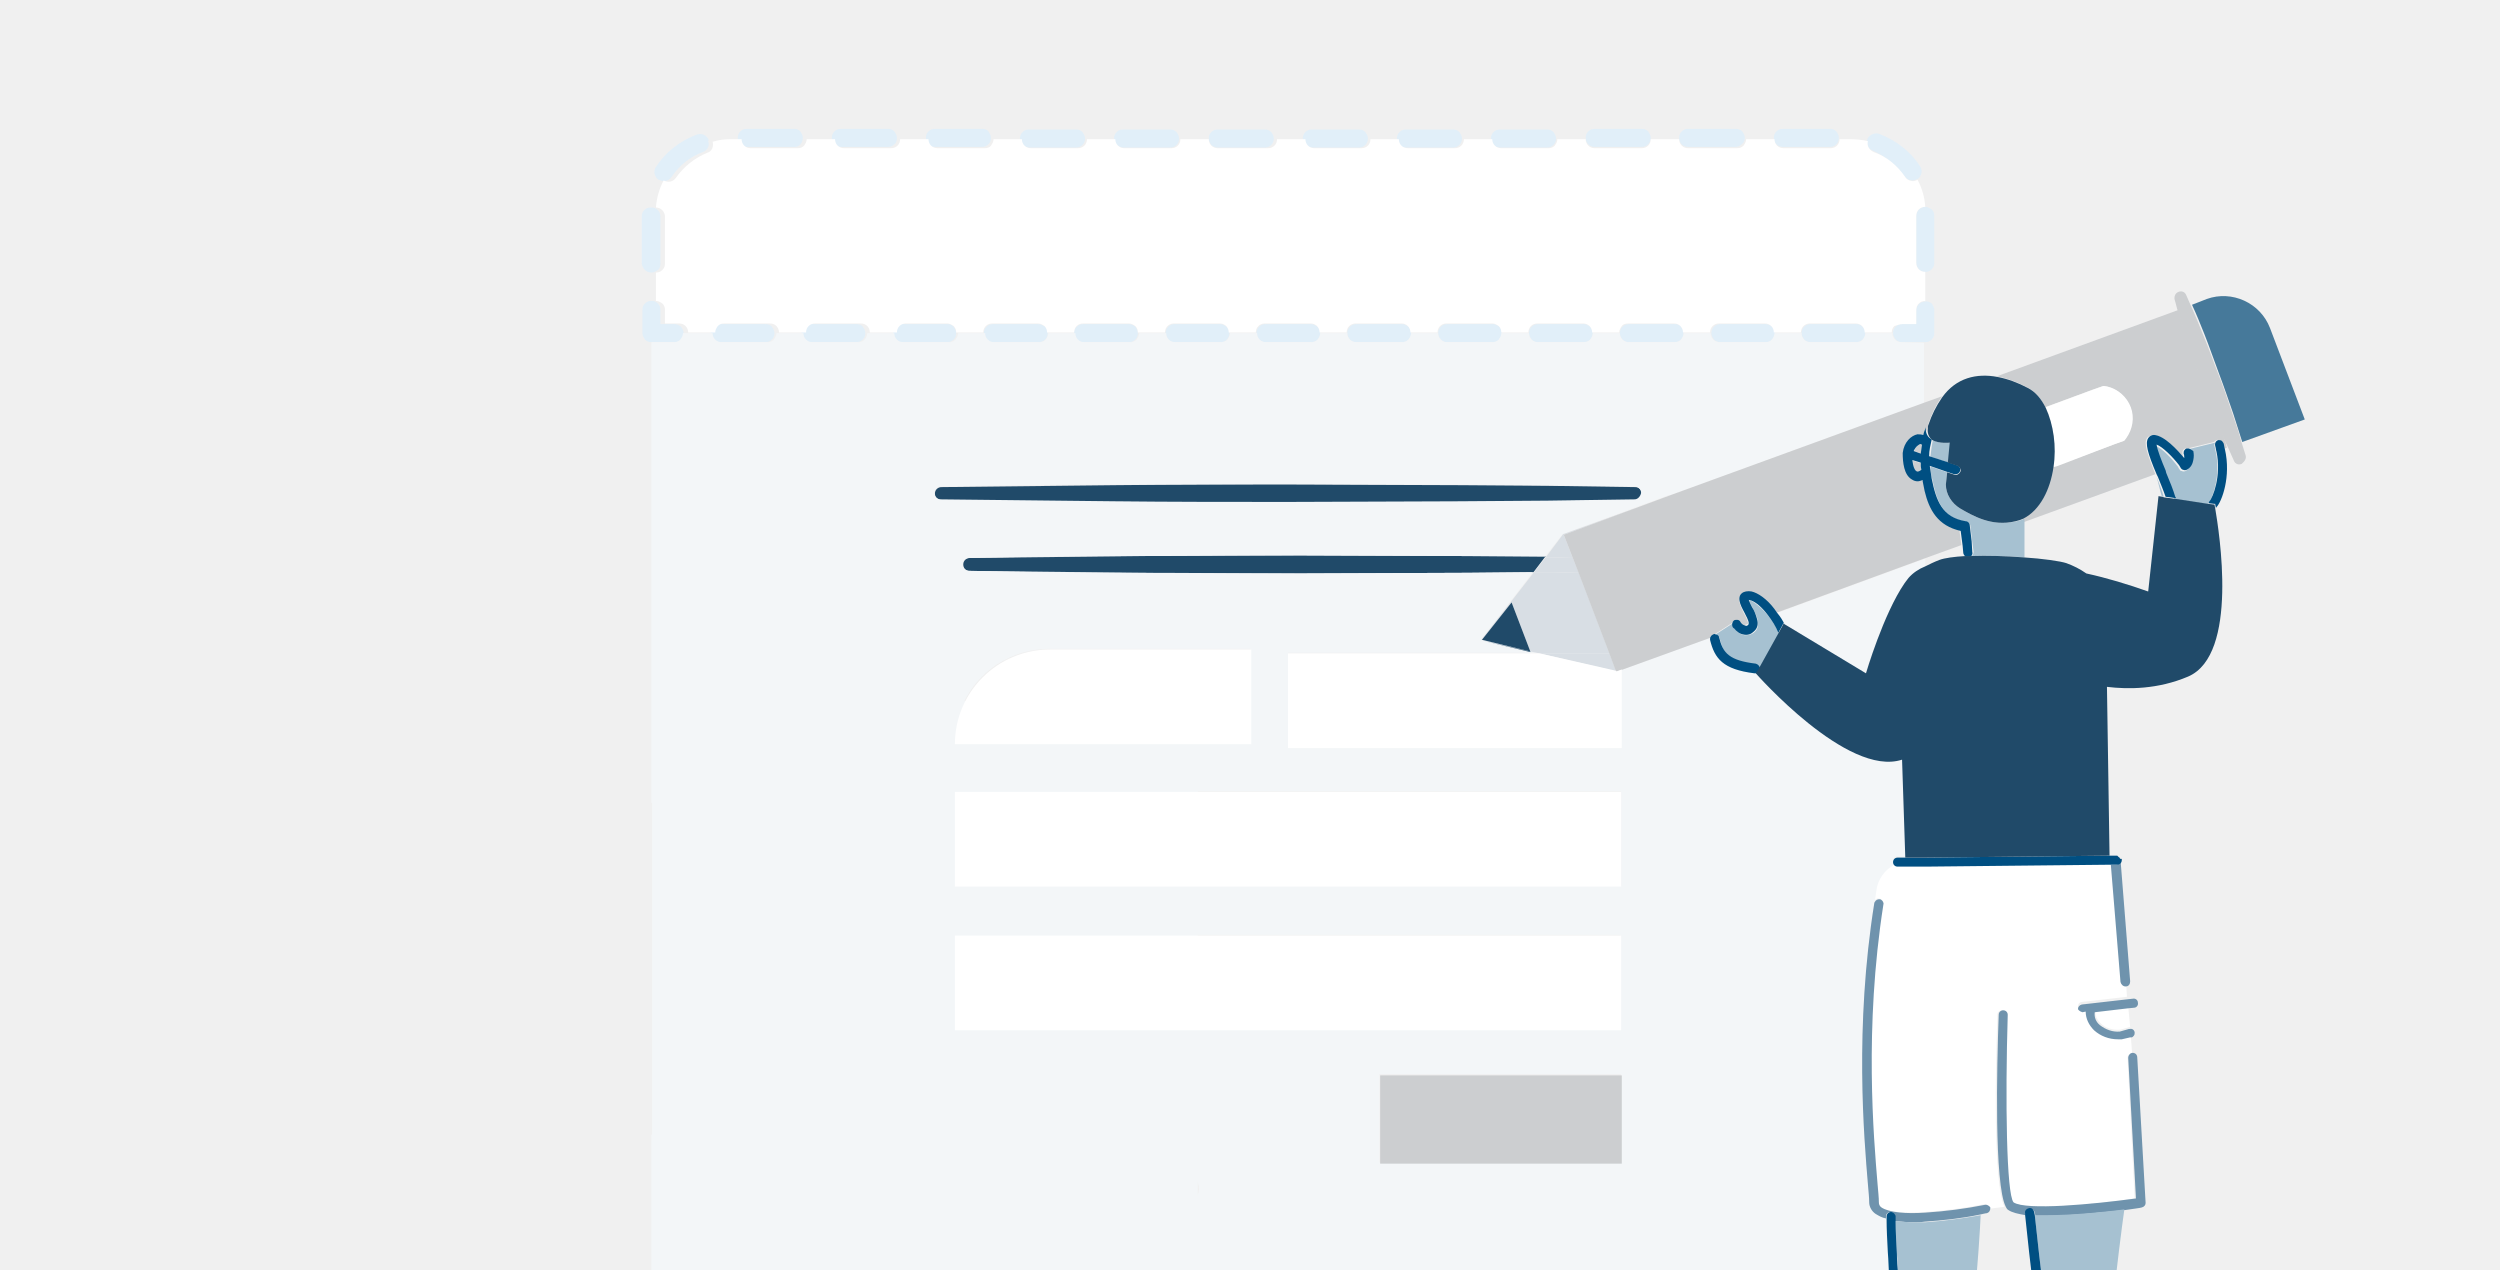
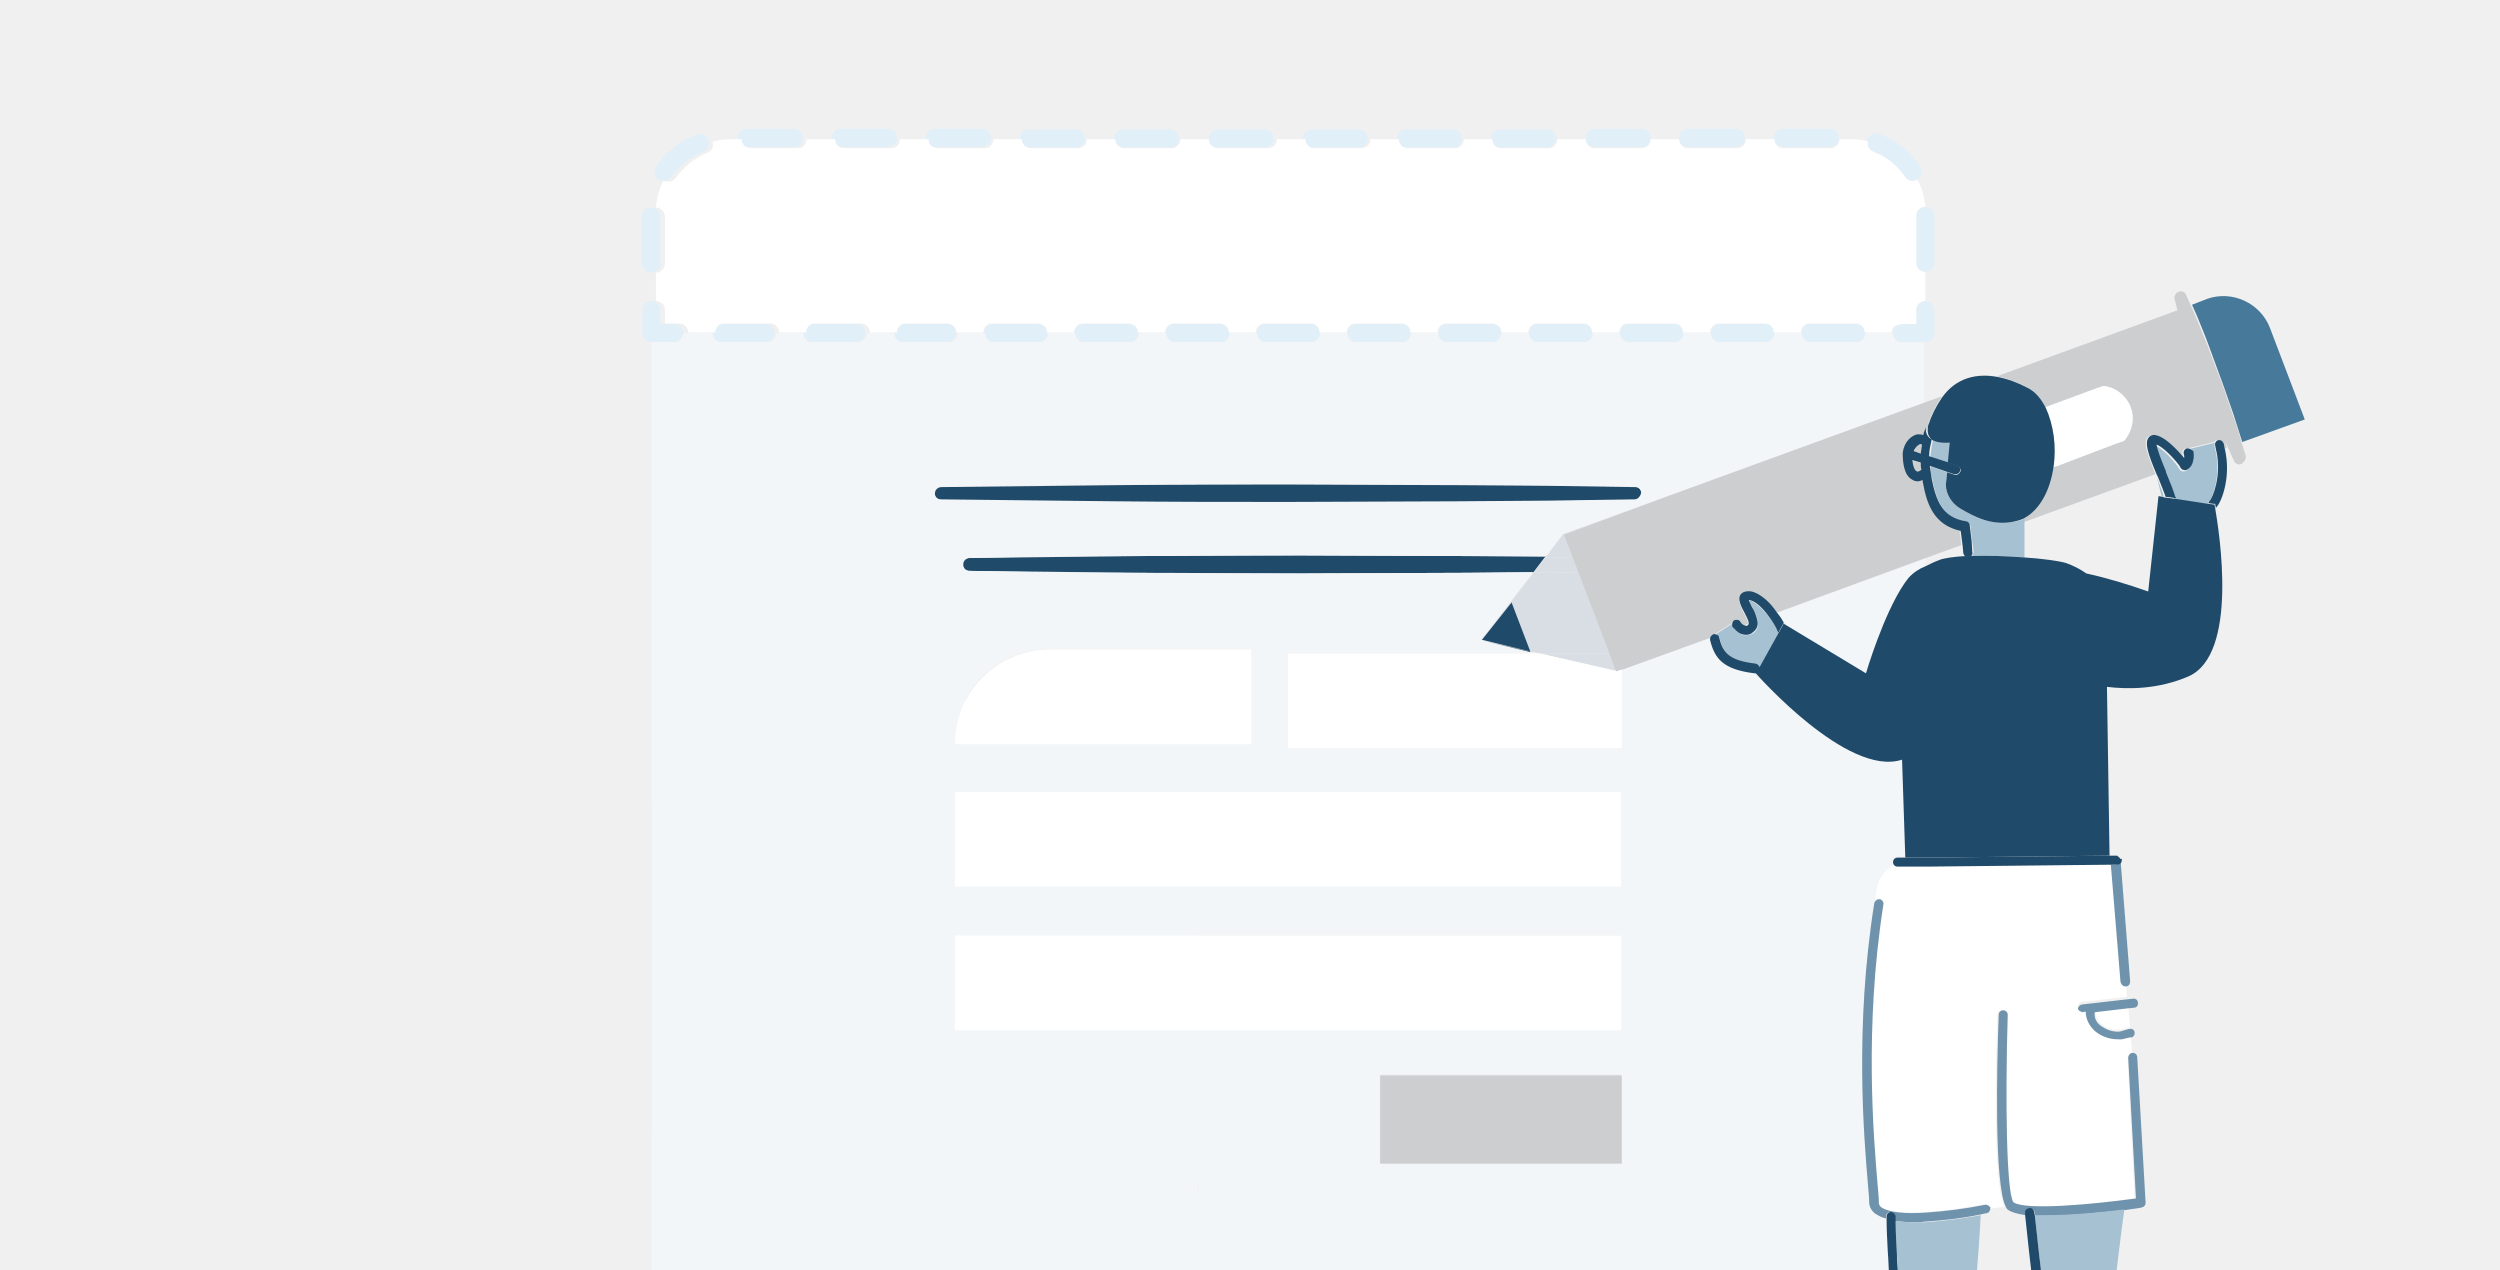
<svg xmlns="http://www.w3.org/2000/svg" id="Layer_1" viewBox="0 0 388 197">
-   <style>.st0{fill:none}.st1{fill:#e1eff9}.st2{fill:#204A69}.st3{fill:#f3f6f8}.st5{fill:#D8DEE4}.st6{fill:#CCCED0}.st9{fill:#fff}.st10{fill:#6F93AD}.st11{fill:#a6c1d1}.st12{fill:#004f82}</style>
+   <style>.st0{fill:none}.st1{fill:#e1eff9}.st2{fill:#204A69}.st3{fill:#f3f6f8}.st5{fill:#D8DEE4}.st6{fill:#CCCED0}.st9{fill:#fff}.st10{fill:#6F93AD}.st11{fill:#a6c1d1}.st12{fill:#204A69}</style>
  <g id="Page-1">
    <g id="_x37_-contact">
      <g id="_x37_-personalizeYourContactPage" transform="translate(52 20)">
        <path id="Shape_1_" class="st0" d="M115.2 193.4c-.3-2.5.1-4.9.7-7.3.6-2.2 1.4-4.3 2.5-6.4-.8-1.7-1.7-3.4-2.5-5.1H99.7v4.2c-.1 7.6 0 15.3-.5 22.9l22.3-.1c-1.1-.4-2-.9-2.9-1.6-2-1.6-3.1-4.1-3.4-6.6z" />
        <path id="Shape_2_" class="st0" d="M240.7 197.8c.2-.7.4-1.4.4-2.1-.1-.2-.1-.4-.1-.6.1-.2.1-.4.2-.7.2-2.7.3-6.6.3-10.5-.1-1.9-.2-3.9-.3-5.9-.1-1.2-.1-2.4-.2-3.5H135.5l-2.5 5.1c1.1 2 1.9 4.2 2.5 6.4.6 2.3.9 4.8.7 7.3-.3 2.5-1.4 5-3.4 6.7-.9.7-1.8 1.2-2.8 1.6h18.8c27.5.1 55 .1 82.6.3.2-.2.5-.4.7-.5 2-1.1 7.9-2.3 8.6-3.6z" />
        <path id="Shape_3_" class="st0" d="M259.6 167.8c-.2-.1-.3-.3-.4-.5l-2.4.3c.1.4-.2.7-.6.8-.2 0-.5.1-1 .2-.2 4.4-1.3 21.7-4 33.5 5.1 0 10.2.1 15.3.2-.3-2.4-2.6-18.1-4.3-33.7-1.1-.2-2-.5-2.6-.8z" />
        <path id="Shape_4_" class="st0" d="M268.7 67.3c1.1.4 2.2.9 3.1 1.6 3.3.8 6.5 1.7 9.6 2.8L283 57l.5.1c-.3-1-.6-2-.8-3l-.2-.4-20.5 7.4v5.3c3.1.2 5.8.6 6.7.9z" />
        <path id="Shape_5_" class="st0" d="M249 66.9c.8-.3 2.3-.5 4-.6v-.1c-.1-.1-.2-.3-.3-.5l-.1-1.1-5.8 2.1v1.2c.6-.3 1.4-.6 2.2-1z" />
        <path id="Shape_6_" class="st1" d="M52.7 30.3h-2.2v-2.2c0-.4-.1-.7-.4-1-.3-.3-.6-.4-1-.4s-.7.1-1 .4-.4.6-.4 1v3.6c0 .4.2.7.4 1 .3.3.6.4 1 .4h3.6c.4 0 .7-.1 1-.4.3-.3.4-.6.4-1s-.2-.7-.4-1c-.3-.2-.6-.4-1-.4z" />
        <path id="Shape_7_" class="st1" d="M246.8 12.1s-.1 0 0 0c-.8 0-1.4.7-1.4 1.4v7.3c0 .4.2.7.4 1 .3.3.6.4 1 .4s.7-.1 1-.4.4-.6.4-1v-7.3c0-.4-.1-.7-.4-1-.3-.2-.6-.4-1-.4z" />
        <path id="Shape_8_" class="st1" d="M58 1.7C57.7 1 56.9.6 56.1.9c-2.6 1-4.8 2.7-6.3 5-.2.3-.3.7-.2 1.1s.3.7.6.9h.1c.6.4 1.5.2 1.9-.4 1.2-1.8 2.9-3.2 4.9-3.9.7-.3 1.1-1 .8-1.7.1-.1.1-.2.1-.2z" />
        <path id="Shape_9_" class="st1" d="M49.1 22.3c.4 0 .7-.2 1-.4s.4-.6.4-1v-7.3c0-.8-.6-1.4-1.4-1.4H49c-.4 0-.7.1-1 .4-.3.3-.4.6-.4 1v7.3c.1.8.7 1.4 1.5 1.4z" />
        <path id="Shape_10_" class="st1" d="M72.6 1.4c0-.4-.2-.7-.4-1s-.6-.4-1-.4h-7.3c-.4 0-.7.1-1 .4s-.4.6-.4 1c0 .8.6 1.4 1.4 1.4h7.3c.8.1 1.4-.6 1.4-1.4z" />
        <path id="Shape_11_" class="st1" d="M218.8 1.4c0-.4-.2-.7-.4-1-.3-.3-.6-.4-1-.4H210c-.4 0-.7.1-1 .4s-.4.6-.4 1c0 .8.6 1.4 1.4 1.4h7.3c.4 0 .7-.1 1-.4.3-.2.5-.6.5-1z" />
        <path id="Shape_12_" class="st1" d="M204.2 1.4c0-.4-.2-.7-.4-1-.3-.3-.6-.4-1-.4h-7.3c-.4 0-.7.1-1 .4s-.4.6-.4 1c0 .8.6 1.4 1.4 1.4h7.3c.4 0 .7-.1 1-.4.2-.2.4-.6.4-1z" />
        <path id="Shape_13_" class="st1" d="M180.8 2.9h7.3c.8 0 1.4-.6 1.4-1.4 0-.4-.2-.7-.4-1-.3-.3-.6-.4-1-.4h-7.3c-.4 0-.7.1-1 .4s-.4.6-.4 1 .2.7.4 1 .6.4 1 .4z" />
        <path id="Shape_14_" class="st1" d="M233.4 1.4c0-.4-.2-.7-.4-1-.3-.3-.6-.4-1-.4h-7.3c-.4 0-.7.1-1 .4s-.4.6-.4 1c0 .8.6 1.4 1.4 1.4h7.3c.4 0 .7-.1 1-.4.2-.2.4-.6.4-1z" />
        <path id="Shape_15_" class="st1" d="M166.2 2.9h7.3c.8 0 1.4-.6 1.4-1.4 0-.4-.2-.7-.4-1-.3-.3-.6-.4-1-.4h-7.3c-.4 0-.7.1-1 .4s-.4.6-.4 1 .2.7.4 1 .6.4 1 .4z" />
        <path id="Shape_16_" class="st1" d="M243.6 7.4c.4.6 1.3.8 1.9.4h.1c.3-.2.5-.5.6-.9s0-.8-.2-1.1c-1.5-2.3-3.7-4-6.3-5-.7-.3-1.6.1-1.9.8v.1c-.2.7.2 1.5.9 1.7 2 .9 3.7 2.3 4.9 4z" />
        <path id="Shape_17_" class="st1" d="M101.8 1.4c0-.4-.2-.7-.4-1s-.6-.4-1-.4h-7.3c-.4 0-.7.1-1 .4s-.4.6-.4 1c0 .8.6 1.4 1.4 1.4h7.3c.4 0 .7-.1 1-.4s.4-.6.4-1z" />
        <path id="Shape_18_" class="st1" d="M87.2 1.4c0-.4-.2-.7-.4-1-.3-.3-.6-.4-1-.4h-7.3c-.4 0-.7.1-1 .4s-.4.6-.4 1c0 .8.6 1.4 1.4 1.4h7.3c.4 0 .7-.1 1-.4.3-.2.4-.6.4-1z" />
        <path id="Shape_19_" class="st1" d="M151.6 2.9h7.3c.8 0 1.4-.6 1.4-1.4 0-.4-.2-.7-.4-1-.3-.3-.6-.4-1-.4h-7.3c-.4 0-.7.1-1 .4s-.4.6-.4 1 .2.7.4 1 .6.4 1 .4z" />
        <path id="Shape_20_" class="st1" d="M137 2.9h7.3c.8 0 1.4-.6 1.4-1.4 0-.4-.2-.7-.4-1-.3-.3-.6-.4-1-.4H137c-.4 0-.7.1-1 .4s-.4.6-.4 1 .2.7.4 1c.2.2.6.4 1 .4z" />
        <path id="Shape_21_" class="st1" d="M122.3 2.9h7.3c.8 0 1.4-.6 1.4-1.4 0-.4-.2-.7-.4-1-.3-.3-.6-.4-1-.4h-7.3c-.4 0-.7.1-1 .4s-.4.6-.4 1 .2.7.4 1c.3.2.7.4 1 .4z" />
        <path id="Shape_22_" class="st1" d="M107.7 2.9h7.3c.8 0 1.4-.6 1.4-1.4 0-.4-.2-.7-.4-1-.3-.3-.6-.4-1-.4h-7.3c-.4 0-.7.1-1 .4s-.4.6-.4 1c0 .7.6 1.4 1.4 1.4z" />
        <path id="Shape_23_" class="st1" d="M246.8 26.8c-.8 0-1.4.6-1.4 1.4v2.1h-2.2c-.8 0-1.4.6-1.4 1.4 0 .4.2.7.4 1 .3.3.6.4 1 .4h3.6c.4 0 .7-.1 1-.4.3-.3.4-.6.4-1v-3.6c0-.4-.2-.7-.4-1-.3-.2-.6-.4-1-.3z" />
        <path id="Shape_24_" class="st1" d="M151.5 30.3h-7.1c-.8 0-1.4.6-1.4 1.4 0 .4.2.7.4 1 .3.3.6.4 1 .4h7.1c.4 0 .7-.1 1-.4.3-.3.4-.6.4-1s-.2-.7-.4-1c-.3-.2-.7-.4-1-.4z" />
        <path id="Shape_25_" class="st1" d="M193.8 30.3h-7.1c-.8 0-1.4.6-1.4 1.4 0 .4.2.7.4 1 .3.3.6.4 1 .4h7.1c.4 0 .7-.1 1-.4.3-.3.4-.6.4-1s-.2-.7-.4-1c-.3-.2-.6-.4-1-.4z" />
        <path id="Shape_26_" class="st1" d="M66.8 30.3h-7.1c-.8 0-1.4.6-1.4 1.4 0 .4.2.7.4 1 .3.3.6.4 1 .4h7.1c.4 0 .7-.1 1-.4.3-.3.4-.6.4-1s-.2-.7-.4-1-.6-.4-1-.4z" />
        <path id="Shape_27_" class="st1" d="M179.7 30.3h-7.1c-.8 0-1.4.6-1.4 1.4 0 .4.2.7.4 1 .3.3.6.4 1 .4h7.1c.4 0 .7-.1 1-.4.3-.3.4-.6.4-1s-.2-.7-.4-1c-.3-.2-.6-.4-1-.4z" />
        <path id="Shape_28_" class="st1" d="M207.9 30.3h-7.1c-.8 0-1.4.6-1.4 1.4 0 .4.2.7.4 1 .3.3.6.4 1 .4h7.1c.4 0 .7-.1 1-.4.3-.3.4-.6.4-1s-.2-.7-.4-1-.6-.4-1-.4z" />
        <path id="Shape_29_" class="st1" d="M222 30.3h-7c-.8 0-1.4.6-1.4 1.4 0 .4.2.7.4 1 .3.3.6.4 1 .4h7.1c.4 0 .7-.1 1-.4.3-.3.4-.6.4-1s-.2-.7-.4-1c-.3-.2-.7-.4-1.1-.4z" />
        <path id="Shape_30_" class="st1" d="M236.1 30.3H229c-.8 0-1.4.6-1.4 1.4 0 .4.2.7.4 1 .3.3.6.4 1 .4h7.1c.4 0 .7-.1 1-.4.3-.3.4-.6.4-1s-.2-.7-.4-1c-.2-.2-.6-.4-1-.4z" />
        <path id="Shape_31_" class="st1" d="M165.6 30.3h-7.1c-.8 0-1.4.6-1.4 1.4 0 .4.2.7.4 1 .3.3.6.4 1 .4h7.1c.4 0 .7-.1 1-.4.3-.3.4-.6.4-1s-.2-.7-.4-1c-.3-.2-.6-.4-1-.4z" />
        <path id="Shape_32_" class="st1" d="M95 30.3h-7c-.8 0-1.4.6-1.4 1.4 0 .4.2.7.4 1 .3.3.6.4 1 .4h7c.4 0 .7-.1 1-.4.3-.3.4-.6.4-1s-.2-.7-.4-1-.6-.4-1-.4z" />
        <path id="Shape_33_" class="st1" d="M80.9 30.3h-7.1c-.4 0-.7.2-1 .4-.3.3-.4.6-.4 1s.2.7.4 1c.3.3.6.4 1 .4h7.1c.4 0 .7-.1 1-.4.3-.3.4-.6.4-1s-.2-.7-.4-1-.6-.4-1-.4z" />
        <path id="Shape_34_" class="st1" d="M137.4 30.3h-7.1c-.8 0-1.4.6-1.4 1.4 0 .4.2.7.4 1 .3.3.6.4 1 .4h7.1c.4 0 .7-.1 1-.4.3-.3.4-.6.4-1s-.2-.7-.4-1c-.3-.2-.7-.4-1-.4z" />
        <path id="Shape_35_" class="st1" d="M123.2 30.3h-7.1c-.8 0-1.4.6-1.4 1.4 0 .4.2.7.4 1 .3.3.6.4 1 .4h7.1c.4 0 .7-.1 1-.4.3-.3.4-.6.4-1s-.2-.7-.4-1c-.2-.2-.6-.4-1-.4z" />
        <path id="Shape_36_" class="st1" d="M109.1 30.3h-7c-.8 0-1.4.6-1.4 1.4 0 .4.2.7.4 1 .3.3.6.4 1 .4h7.1c.4 0 .7-.1 1-.4.3-.3.4-.6.4-1s-.2-.8-.4-1c-.3-.2-.7-.4-1.1-.4z" />
        <path id="Shape_37_" class="st2" d="M94.1 57.6c9 .2 17.9.3 26.9.3s17.9.1 26.9.1l26.9-.1 13.5-.1 13.5-.2c.5 0 1-.4 1-1 0-.5-.4-1-1-1l-13.5-.2-13.5-.1-26.9-.1c-9 0-17.9 0-26.9.1l-26.9.3c-.5 0-1 .4-1 1s.5 1 1 1z" />
        <path id="Shape_38_" class="st2" d="M175.9 66.3l-25.8-.1c-8.6 0-17.2 0-25.8.1l-25.8.3c-.5 0-1 .4-1 1s.4 1 1 1c8.6.2 17.2.3 25.8.3s17.2.1 25.8.1l25.8-.1 10.1-.1 1.9-2.5h-12z" />
        <path id="Shape_40_" class="st3" d="M225 76.9l12.5 7.7s2.7-9.2 6-14c.6-1.1 1.7-1.9 3.3-2.7v-1.2l-22.9 8.4c.4.6.8 1.2 1.1 1.8z" />
        <path id="Shape_41_" class="st3" d="M49.1 174.4h198.7v17H49.1v-17zm194-141.3c-.4 0-.7-.1-1-.4-.3-.3-.4-.6-.4-1h-4.2c0 .4-.2.7-.4 1-.3.3-.6.4-1 .4H229c-.4 0-.7-.1-1-.4-.3-.3-.4-.6-.4-1h-4.2c0 .4-.2.7-.4 1-.3.3-.6.4-1 .4h-7.1c-.4 0-.7-.1-1-.4-.3-.3-.4-.6-.4-1h-4.2c0 .4-.2.7-.4 1-.3.3-.6.4-1 .4h-7.1c-.4 0-.7-.1-1-.4-.3-.3-.4-.6-.4-1h-4.2c0 .4-.2.7-.4 1-.3.3-.6.4-1 .4h-7.1c-.4 0-.7-.1-1-.4-.3-.3-.4-.6-.4-1H181c0 .4-.2.7-.4 1-.3.3-.6.4-1 .4h-7c-.4 0-.7-.1-1-.4-.3-.3-.4-.6-.4-1H167c0 .4-.2.7-.4 1-.3.3-.6.4-1 .4h-7.1c-.4 0-.7-.1-1-.4-.3-.3-.4-.6-.4-1h-4.2c0 .4-.2.7-.4 1-.3.3-.6.4-1 .4h-7c-.4 0-.7-.1-1-.4-.3-.3-.4-.6-.4-1h-4.2c0 .4-.2.7-.4 1-.3.3-.6.4-1 .4h-7.1c-.4 0-.7-.1-1-.4-.3-.3-.4-.6-.4-1h-4.2c0 .4-.2.7-.4 1-.3.3-.6.4-1 .4h-7.1c-.4 0-.7-.1-1-.4-.3-.3-.4-.6-.4-1h-4.2c0 .4-.2.7-.4 1-.3.3-.6.4-1 .4h-7c-.4 0-.7-.1-1-.4-.3-.3-.4-.6-.4-1h-4.2c0 .4-.2.7-.4 1-.3.3-.6.4-1 .4h-7.1c-.4 0-.7-.1-1-.4-.3-.3-.4-.6-.4-1h-4.2c0 .4-.2.7-.4 1-.3.3-.6.4-1 .4h-7.1c-.4 0-.7-.1-1-.4-.3-.3-.4-.6-.4-1h-4.2c0 .4-.2.7-.4 1-.3.3-.6.4-1 .4H60c-.4 0-.7-.1-1-.4-.3-.3-.4-.6-.4-1H54c0 .4-.2.7-.4 1-.3.3-.6.4-1 .4h-3.5v71.5h10.5c.5 0 .9 0 1.4.1 2 .3 3.6 1.9 3.9 4 .1.7.1 1.1.1 1.7l.1 3.3.3 6.5.3 6.5v.9h5c.7 0 1.3.3 1.7.8.2.3.4.6.4 1v.7l.1 1.3.1 2.6c.1 3.1.2 6.2.2 9.3l25.7.2c.1 0 .2 0 .3.1s.1.2.1.3l-.3 11.5h-.1c.4 3.9.5 7.7.6 11.6l.1 7.4h141.3c-.1-1.9-.2-3.7-.2-5.4-.6-.1-1.1-.4-1.6-.7-.6-.4-1-1.1-1-1.8 0-.6-.1-1.6-.2-2.8-.6-7.3-2.1-24.3 1-43.7 0-.1.1-.2.2-.3.1-.5.1-.9.2-1.4.2-1.7 1.3-3.3 2.8-4.1-.2-.1-.3-.3-.3-.6 0-.2.1-.4.2-.5s.3-.2.5-.2h1.4l-.5-15.2c-8.5 2.8-22.7-13.4-22.7-13.4l.1-.2c-.1.1-.2.1-.4.1h-.1c-4.9-.6-6.2-2.2-6.9-5.2v-.4l-13.8 5V96h-51.7V81.3h39l-1.4-.3v.1l-7.6-1.8.1-.1h-.1l8-10.4-10.1.1-25.8.1c-8.6 0-17.2 0-25.8-.1l-25.8-.3c-.5 0-1-.4-1-1s.4-1 1-1c8.6-.2 17.2-.3 25.8-.3s17.2-.1 25.8-.1l25.8.1 12 .1 2.7-3.5 16.6-6.1v.1l39.5-14.4v-9.3l-3.5-.1zM122.2 161.8c-.1.1-.2.2-.4.3-.7.6-1.5 1-2.4 1.1-1.7.3-3.5 0-4.9-1.1l.1-.1c-.6-.2-1.1-.7-1.2-1.4-.1-.3 0-.7.1-1s.3-.6.5-.8c.8-.9 1.8-1.6 3-1.9 1.2-.3 2.4-.2 3.5.2l.1.1c-.2-.5-.5-.9-.7-1.3-.3-.5-.6-1-1-1.4-.1.2-.2.3-.3.5-.5.7-1.3 1.3-2.1 1.7-1.6.7-3.4.8-5 .1v-.2c-.6-.1-1.2-.5-1.5-1.1-.1-.3-.2-.7-.2-1s.2-.6.3-.9c.5-1.1 1.4-2 2.4-2.5s2.1-.7 3.2-.7c0-.1.1-.3.2-.4l.9-.9c.3-.4.9-.4 1.3 0 .2.2.3.4.5.5v-.3c.2-1 .7-1.9 1.5-2.7.8-.7 1.7-1.2 2.7-1.5.2-.1.5-.1.8-.2l.4-.1h.5c.7 0 1.3.3 1.8.9.5.5.7 1.2.7 1.8s-.2 1.1-.4 1.6c-.4.9-1.1 1.8-1.9 2.4-.8.6-1.8 1-2.8 1.1h-.4c.3.5.6.9.9 1.4s.6 1.1.9 1.6c.4-.7.9-1.3 1.6-1.8.9-.6 1.9-1 2.9-1.1.5-.1 1-.1 1.5 0 .7.1 1.4.4 1.8 1 .4.6.5 1.4.3 2.1-.2.5-.4 1-.7 1.4-.6.9-1.3 1.6-2.3 2.1-.9.5-1.9.7-2.9.7-.3 0-.5 0-.8-.1v.1c.3 1.3.4 2.7.5 4 .1-.2.2-.3.3-.5.7-.8 1.6-1.4 2.6-1.6 1-.3 2.1-.3 3.1-.1.5.1 1 .3 1.5.5.7.3 1.2.9 1.3 1.6.2.7 0 1.5-.4 2-.3.4-.7.8-1.1 1.1-.8.7-1.8 1.1-2.9 1.2-1 .1-2 0-3-.3-.5-.2-.9-.4-1.3-.7l-.1-.1v2.4c0 .8-.1 1.8-.2 2.8v.4h-.1l-.7.1h-.6c-.1 0-.3-.1-.3-.2v-.3l-.3-4c-.7.5-1.6.8-2.5.9-1.7.2-3.5-.3-4.8-1.5l.1-.1c-.6-.3-1-.8-1.1-1.5 0-.3 0-.7.2-1 .1-.3.3-.6.6-.8.8-.9 1.9-1.4 3.1-1.6 1.2-.2 2.4 0 3.5.5.2.1.3.2.5.2l-.4-1.6zm77.4-1.4h-37.5v-13.7h37.5v13.7zm0-20.6H96.1v-14.7h103.4v14.7h.1zm0-37v14.7H96.1v-14.7h103.5zm-88.7-22.1h31.2v14.7h-46c0-3.9 1.6-7.7 4.3-10.4 2.8-2.8 6.6-4.3 10.5-4.3zm90.8-23.2l-13.5.2-13.5.1-26.9.1c-9 0-17.9 0-26.9-.1L94 57.5c-.5 0-1-.4-1-1 0-.5.4-1 1-1 9-.2 17.9-.3 26.9-.3s17.9-.1 26.9-.1l26.9.1 13.5.1 13.5.2c.5 0 1 .4 1 1-.1.5-.5 1-1 1z" />
        <path class="st3" d="M49.2 88.8h84.7v92.3H49.2z" />
        <path id="Shape_43_" class="st3" d="M57.5 156.1h-8.4v18.4h49l.1-7.4c.1-3.9.2-7.7.6-11.6l-20.4.3-20.9.3z" />
        <path id="Shape_45_" d="M296.7 202.7c-4-.1-7.9-.1-11.9-.2-.1.1-.2.1-.2.2l-16.5-.2c0 .3-.3.6-.6.7h-.1c-.4 0-.7-.3-.7-.6v-.3c-5.1-.1-10.2-.1-15.3-.2-.1.4-.2.8-.3 1.1l-19.6.3s-1.1-.7-.2-1.5c-27.5-.2-55-.2-82.6-.3h-27.1l-22.3.1v.4c0 .2-.1.3-.3.3s-.3-.1-.3-.3v-.4l-24 .1c-24.7.2-49.3.4-74 1.2-.2 0-.3.1-.3.3s.1.3.3.3c24.7.8 49.3 1 74 1.2l74 .2c49.3-.2 98.7-.1 148-1 .3 0 .5-.3.5-.6 0-.6-.2-.8-.5-.8z" fill="#e9eff4" />
        <path id="Shape_48_" class="st5" d="M192.1 66.6l-1.4-3.6 16.6-6.1-16.7 6-2.7 3.6h1l3.2.1z" />
        <path id="Shape_49_" class="st5" d="M193 68.8l-4.1.1H186l-8.1 10.4h.1l4.6-5.8 2.9 7.6 1.4.3h10.9L193 68.8z" />
        <path id="Shape_50_" class="st5" d="M193 68.8l-.9-2.2-3.2-.1h-1l-1.9 2.4h2.9l4.1-.1z" />
        <path id="Shape_51_" class="st5" d="M198.8 84.1l-1-2.7h-10.9l11.9 2.8v-.1z" />
        <path id="Rectangle-path" class="st6" d="M162.2 146.9h37.5v13.7h-37.5v-13.7z" />
        <path id="Shape_52_" class="st6" d="M292.1 45.2c-.8-2-1.6-4.1-2.4-6.2s-1.5-4.2-2.2-6.3c-.5-1.5-1-3-1.4-4.6l-28.2 10.3c1.6.3 3.2.9 4.7 1.7 1.2.6 2.1 1.7 2.8 3.1l7.3-2.7 1.7-.6.6.1c1.7.4 3 1.6 3.6 3.2s.3 3.4-.7 4.8l-.3.4-1.6.6-8.7 3.2-.7.2c-.5 3.5-2 6.7-4.7 8v.7l20.6-7.5c-1.3-3.3-1.8-4.8-1.3-5.6.2-.3.6-.4.9-.5 1.6 0 3.6 2.3 4.7 3.6 0-.2 0-.5-.1-.7 0-.2 0-.4.1-.5.1-.2.3-.3.4-.3h.3l4.1-1c.1-.1.2-.2.4-.3.2-.1.4 0 .5.1.2.1.3.2.3.4.1.3.1.6.2.9l.6-.2c-.3-1.5-.9-2.9-1.5-4.3z" />
        <path id="Shape_53_" class="st6" d="M246.8 56.1l-.3-1.5v-.2c-.3.1-.5.2-.8.2s-.6-.1-.9-.3c-1.2-.7-1.4-2.6-1.2-4 .2-1.7 1.4-2.7 2.3-2.9.3-.1.6 0 .9.1 0-.1.1-.3.1-.4.1-.3.2-.5.3-.8 0-.2.1-.4.1-.6.5-1.5 1.2-2.9 2.1-4.2l-2.5.9-39.5 14.4-16.7 6.2 1.4 3.6.9 2.3 4.8 12.6 1 2.7v.1l.8-.3 13.8-5v-.1c.1-.2.3-.3.5-.4h.1l1.1-.7 1.7-1.1c.1-.1.1-.2.2-.3.2-.1.4-.1.5-.1.2 0 .4.2.5.3.1.2.3.4.5.5l.8-.3c0-.4-.4-1.2-.7-1.7-.5-1.1-1.2-2.4-.1-3.1.5-.2 1.1-.3 1.6 0 1.1.4 2.4 1.5 3.6 3.1l22.9-8.4 5.8-2.1-.3-2.3c-3.3-.8-4.6-3.3-5.3-6.2z" />
        <path id="Shape_54_" class="st6" d="M244.9 51.5c0 .9.3 1.5.6 1.7.2.1.5 0 .7-.2 0-.4-.1-.7-.1-1.1l-1.2-.4z" />
        <path id="Shape_55_" class="st6" d="M246.1 48.9c-.2 0-.3.1-.4.2-.3.2-.5.6-.6.9l1.1.4c0-.5.1-.9.2-1.4-.2 0-.2-.1-.3-.1z" />
        <path id="Shape_56_" class="st2" d="M178 79.4l7.5 1.8v-.1l-7.5-1.7z" />
        <path id="Shape_57_" class="st2" d="M178 79.3l7.5 1.8-2.9-7.6-4.6 5.8z" />
        <path id="Shape_58_" d="M292.4 38c.8 2.1 1.5 4.2 2.2 6.2.5 1.5.9 2.9 1.4 4.4l9.7-3.5-5.4-14.2c-1.5-3.9-5.9-5.9-9.8-4.5l-2.3.9c.7 1.5 1.3 3 1.9 4.5.8 2 1.5 4.1 2.3 6.2z" fill="#46799A" />
        <path id="Shape_60_" d="M296.5 50.6c-.2-.6-.4-1.3-.6-1.9-.4-1.5-.9-3-1.4-4.4-.7-2.1-1.4-4.2-2.2-6.2s-1.5-4.1-2.4-6.2c-.6-1.5-1.2-3-1.9-4.5-.2-.5-.5-1.1-.7-1.6s-.7-.7-1.2-.5-.7.7-.6 1.2c.2.6.3 1.2.5 1.8.5 1.5.9 3.1 1.4 4.6.7 2.1 1.5 4.2 2.2 6.3s1.5 4.1 2.4 6.2c.6 1.4 1.2 2.9 1.9 4.3.3.6.5 1.2.8 1.8.2.5.7.7 1.2.5.5-.4.8-.9.6-1.4z" fill="#CCCED0" />
        <path id="Shape_61_" class="st9" d="M243.2 30.3h2.2v-2.2c0-.8.6-1.4 1.4-1.4v-4.5c-.8 0-1.4-.6-1.4-1.4v-7.3c0-.8.6-1.4 1.4-1.4-.1-1.5-.5-2.9-1.2-4.2-.6.4-1.5.2-1.9-.4-1.2-1.8-2.9-3.2-4.9-3.9-.7-.3-1.1-1-.9-1.7-.9-.2-1.9-.3-2.8-.3h-1.6c0 .8-.6 1.4-1.4 1.4h-7.3c-.8 0-1.4-.6-1.4-1.4H219c0 .4-.2.7-.4 1-.3.3-.6.4-1 .4H210c-.8 0-1.4-.6-1.4-1.4h-4.4c0 .8-.6 1.4-1.4 1.4h-7.3c-.8 0-1.4-.6-1.4-1.4h-4.4c0 .4-.2.7-.4 1-.3.3-.6.4-1 .4H181c-.8 0-1.4-.6-1.4-1.4h-4.4c0 .8-.6 1.4-1.4 1.4h-7.3c-.8 0-1.4-.6-1.4-1.4h-4.4c0 .8-.6 1.4-1.4 1.4H152c-.8 0-1.4-.6-1.4-1.4h-4.4c0 .8-.6 1.4-1.4 1.4H137c-.8 0-1.4-.6-1.4-1.4h-4.4c0 .8-.6 1.4-1.4 1.4h-7.3c-.8 0-1.4-.6-1.4-1.4h-4.4c0 .8-.6 1.4-1.4 1.4H108c-.8 0-1.4-.6-1.4-1.4h-4.4c0 .4-.2.7-.4 1s-.6.4-1 .4h-7.3c-.8 0-1.4-.6-1.4-1.4h-4.4c0 .8-.6 1.4-1.4 1.4H79c-.8 0-1.4-.6-1.4-1.4h-4.4c0 .4-.2.7-.4 1-.3.3-.6.4-1 .4h-7.3c-.8 0-1.4-.6-1.4-1.4h-1.6c-1 0-1.9.1-2.9.4.2.7-.1 1.5-.8 1.7-2 .8-3.7 2.2-4.9 3.9-.4.6-1.2.8-1.9.4-.7 1.3-1.1 2.8-1.2 4.2.8 0 1.4.7 1.4 1.4v7.3c0 .4-.1.7-.4 1-.3.3-.6.4-1 .4v4.4c.4 0 .7.2 1 .4.3.3.4.6.4 1v2.1h2.2c.8 0 1.4.6 1.4 1.4H59c0-.4.2-.7.4-1 .3-.3.6-.4 1-.4h7.1c.8 0 1.4.6 1.4 1.4h4.2c0-.8.6-1.4 1.4-1.4h7.1c.8 0 1.4.6 1.4 1.4h4.2c0-.8.6-1.4 1.4-1.4H95c.4 0 .7.2 1 .4.3.3.4.6.4 1h4.2c0-.8.6-1.4 1.4-1.4h7.1c.4 0 .7.2 1 .4.3.3.4.6.4 1h4.2c0-.8.6-1.4 1.4-1.4h7.1c.4 0 .7.2 1 .4.3.3.4.6.4 1h4.2c0-.8.6-1.4 1.4-1.4h7.1c.8 0 1.4.6 1.4 1.4h4.2c0-.8.6-1.4 1.4-1.4h7.1c.8 0 1.4.6 1.4 1.4h4.2c0-.8.6-1.4 1.4-1.4h7.1c.8 0 1.4.6 1.4 1.4h4.2c0-.8.6-1.4 1.4-1.4h7.1c.4 0 .7.2 1 .4.3.3.4.6.4 1h4.2c0-.8.6-1.4 1.4-1.4h7.1c.8 0 1.4.6 1.4 1.4h4.2c0-.4.2-.7.4-1s.6-.4 1-.4h7.1c.8 0 1.4.6 1.4 1.4h4.2c0-.8.6-1.4 1.4-1.4h7.1c.8 0 1.4.6 1.4 1.4h4.2c0-.8.6-1.4 1.4-1.4h7.1c.8 0 1.4.6 1.4 1.4h4.2c0-.4.1-.7.4-1 .4-.1.8-.3 1.2-.3z" />
        <path id="Shape_66_" class="st9" d="M111 80.8c-8.2 0-14.8 6.6-14.8 14.7h46V80.8H111z" />
        <path id="Rectangle-path_1_" class="st9" d="M96.2 125.2h103.4v14.7H96.2v-14.7z" />
        <path id="Shape_67_" class="st9" d="M198.8 84.1l-11.9-2.7h-39v14.7h51.8V83.9l-.8.3-.1-.1z" />
        <path id="Rectangle-path_2_" class="st9" d="M96.2 102.9h103.4v14.7H96.2v-14.7z" />
        <path id="Shape_68_" class="st9" d="M266.7 52.5l.7-.2L276 49l1.7-.6.3-.4c1-1.4 1.3-3.2.7-4.8s-2-2.8-3.6-3.2l-.6-.1-1.7.6-7.3 2.7c1.2 2.6 1.6 6.1 1.2 9.3z" />
        <path id="Shape_69_" class="st9" d="M274 138.8c.8.8 1.9 1.1 3.1 1l1.4-.4h.1l-.3-3.2-5.1.5c-.1.9.3 1.6.8 2.1z" />
        <path id="Shape_70_" class="st9" d="M278.2 144.2c0-.4.3-.7.7-.8l-.2-2.6-1.3.3h-.6c-1.4 0-2.7-.5-3.7-1.4-.8-.7-1.3-1.8-1.3-2.9l-.5.1h-.1c-.4 0-.7-.3-.7-.7s.3-.7.6-.7l7-.8-.1-1.7h-.1c-.4 0-.7-.3-.7-.7l-1.5-18.2-28.9.3h-4.4c-.2 0-.3-.1-.4-.2-1.5.8-2.6 2.3-2.8 4.1-.1.5-.1.9-.2 1.4.2-.3.5-.3.8-.2s.5.4.4.8c-3.1 19.2-1.6 36.2-.9 43.4.1 1.2.2 2.2.2 2.8 0 .3.2.6.4.8 1.1.9 3.8 1 6.8.8 3.1-.2 6.2-.6 9.2-1.2.4-.1.8.2.8.6v.1l2.4-.3c-1.8-3.5-1.4-21.7-1.1-29.8 0-.4.3-.7.7-.7.4 0 .7.3.7.7-.4 13.3-.2 27.8.9 29.1 2 1.3 12.4.4 19-.6l-1.1-21.8z" />
        <path id="Shape_71_" class="st10" d="M256 167c-3 .6-6.1 1-9.2 1.2-2.9.2-5.6 0-6.8-.8-.3-.2-.4-.5-.4-.8 0-.7-.1-1.6-.2-2.8-.6-7.2-2.1-24.2.9-43.4.1-.3-.1-.6-.4-.8-.3-.1-.6 0-.8.2-.1.1-.1.2-.2.3-3.1 19.4-1.6 36.5-1 43.7.1 1.2.2 2.1.2 2.8s.4 1.4 1 1.8c.5.3 1 .6 1.6.7v-.3c0-.4.3-.7.7-.7.3 0 .6.3.7.6v.8c.9.1 1.9.2 2.8.2.6 0 1.2 0 1.8-.1 2.9-.2 5.7-.5 8.6-1.1.5-.1.8-.2 1-.2.4-.1.6-.4.6-.8v-.1c-.1-.2-.5-.5-.9-.4z" />
        <path id="Shape_72_" class="st10" d="M279.7 144.1c0-.2-.1-.4-.2-.5s-.3-.2-.5-.2c-.4 0-.7.4-.7.8l1.2 21.8c-6.6.9-17.1 1.9-19 .6-1.1-1.3-1.3-15.8-.9-29.1 0-.4-.3-.7-.7-.7-.4 0-.7.3-.7.7-.3 8.1-.7 26.3 1.1 29.8.1.2.2.4.4.5.6.4 1.5.6 2.7.8v-.3c0-.4.3-.7.6-.7.4 0 .7.2.8.6l.1.5h1.7c4.1 0 9.1-.6 12.2-.9 1.3-.2 2.3-.3 2.6-.4.4-.1.6-.4.6-.7l-1.3-22.6z" />
        <path id="Shape_73_" class="st10" d="M277.9 133.1c.5 0 .7-.4.7-.8l-1.5-18.9v-.1.2c0 .4-.3.7-.7.7h-.8l1.5 18.2c.1.4.4.7.8.7z" />
        <path id="Shape_74_" class="st10" d="M271.2 137.1l.5-.1c0 1.1.5 2.1 1.3 2.9 1 .9 2.3 1.4 3.7 1.4h.6l1.3-.3h.2c.2 0 .3-.2.4-.3s.1-.4.1-.5c-.1-.4-.4-.6-.8-.5h-.1l-1.4.4c-1.1.1-2.2-.3-3.1-1-.6-.5-.9-1.2-.8-2l5.1-.6 1-.1c.4 0 .7-.4.6-.8 0-.4-.4-.7-.8-.6l-.9.1-7 .8c-.4.1-.6.4-.6.7 0 .1.3.4.7.5z" />
        <path id="Shape_75_" class="st11" d="M245 169.7c-.9 0-1.9-.1-2.8-.2 0 1.6.1 3.3.2 5.1.1 1.1.1 2.2.2 3.4.4 6.8.9 13.9-.2 17.6-.1.3-.4.5-.7.5h-.2c-.2-.1-.3-.2-.4-.3 0 .7-.2 1.4-.4 2.1-.7 1.3-6.5 2.5-8.7 3.6-.3.1-.5.3-.7.5-.9.8.2 1.5.2 1.5l19.6-.3c.1-.4.2-.8.3-1.1 2.7-11.8 3.8-29.1 4-33.5-2.8.5-5.7.9-8.6 1.1H245z" />
        <path id="Shape_76_" class="st11" d="M284 200.6c-2.2-1.1-8-2.3-8.7-3.6-1.1-2.3 1.7-24.4 2.4-29.3-3.1.4-8.1.9-12.2.9h-1.7c1.7 16.2 4.1 32.3 4.3 33.6v.2l16.5.2c.1-.1.2-.1.2-.2.3-.3.7-1-.8-1.8z" />
        <path id="Shape_77_" class="st11" d="M252.2 58.9c-1.3-.8-2.2-2.2-2.2-3.7l.2-1.9-2.6-.9c0 .7.1 1.3.3 2 .7 3.4 1.6 6 5.3 6.6.3.1.6.3.6.6l.3 2.5.2 1.5c0 .3-.1.6-.3.7 2.7-.1 5.4 0 8.2.2v-6c-.4.2-.8.3-1.2.4-4 .9-6.9-.9-8.8-2z" />
        <path id="Shape_78_" class="st11" d="M250.7 48.7s-1.7.2-2.7-.4c-.2.8-.3 1.7-.4 2.6l2.8.9.3-3.1z" />
        <path id="Shape_79_" class="st11" d="M219.9 73.3c-.1-.1-.3-.1-.4-.1.1.4.3.8.5 1.1.3.6.6 1.2.8 1.9.1.7.1 1.4-.5 1.9-.4.4-1 .5-1.5.5-.6-.1-1.2-.5-1.6-1l-.2-.2c-.1-.2-.2-.5 0-.7l-1.7 1.1-1.1.7c.1 0 .2 0 .3.1.2.1.4.3.4.5.6 2.4 1.5 3.6 5.7 4.1.4 0 .6.3.6.7l3-5.4c-.4-1-1-1.9-1.6-2.7-1-1.3-2-2.1-2.7-2.5z" />
        <path id="Shape_80_" class="st11" d="M282.7 54c.3 1 .5 2 .8 3l.3.1c-.2-.9-.7-2-1.1-3.1z" />
        <path id="Shape_81_" class="st11" d="M291.9 50.2c-.1-.3-.1-.6-.2-.9-.1-.2 0-.4.1-.6l-4.1 1c.3.1.5.3.5.5.1.5.1.9 0 1.4-.1.6-.5 1.2-1 1.5-.2.1-.4.1-.6 0-.1 0-.3-.1-.3-.2-.1-.1-.2-.3-.3-.5-1-1.3-2.5-2.9-3.5-3.2.1.8.8 2.6 1.4 4l.1.4c.5 1.3 1.1 2.6 1.4 3.7 0 .1 0 .1.1.2l5.2.8c0-.1.1-.2.1-.3.5-.6 1.9-4 1.1-7.8z" />
        <path id="Shape_82_" class="st12" d="M220.5 83c-4.1-.5-5.1-1.6-5.7-4.1 0-.2-.2-.3-.3-.4h-.1c-.1 0-.2-.1-.3-.1h-.1c-.2.1-.4.2-.5.4-.1.1-.1.3-.1.5.7 2.9 2 4.6 6.9 5.2h.1c.1 0 .3 0 .4-.1l.1-.1.3-.5c-.1-.5-.4-.7-.7-.8z" />
        <path id="Shape_83_" class="st12" d="M220.2 71.9c-.5-.2-1.1-.2-1.6 0-1.2.6-.5 2 .1 3.1.3.6.7 1.3.7 1.7 0 .1 0 .2-.1.3-.1.1-.3.2-.4.1-.1 0-.2-.1-.3-.1-.2-.1-.4-.3-.5-.5s-.3-.3-.5-.3-.4 0-.5.1-.2.2-.2.3c-.1.2-.1.5 0 .7.1.1.1.2.2.2.4.5.9.9 1.6 1 .6.1 1.1-.1 1.5-.5.6-.5.7-1.2.5-1.9-.2-.7-.4-1.3-.8-1.9-.2-.4-.4-.8-.5-1.1.1 0 .3.1.4.1.8.3 1.7 1.1 2.6 2.3.6.8 1.2 1.7 1.6 2.7l.6-1.1.2-.4.2.3c-.3-.7-.7-1.3-1.2-1.9-1.1-1.7-2.5-2.8-3.6-3.2z" />
        <path id="Shape_84_" class="st12" d="M277 113.2c0-.1-.1-.1-.2-.2l-.1-.1-.1-.1h-1l-28.8.3h-4.3c-.2 0-.4.1-.5.2s-.2.3-.2.5c0 .4.3.7.7.7h4.4l28.9-.3h.8c.4 0 .7-.3.7-.7v-.2c-.2 0-.3 0-.3-.1z" />
        <path id="Shape_85_" class="st12" d="M287.7 49.6h-.3c-.2 0-.3.2-.4.3s-.1.4-.1.5c.1.2.1.5.1.7-1.1-1.3-3.1-3.5-4.7-3.6-.4 0-.7.2-.9.5-.5.8-.1 2.3 1.3 5.6l.2.4c.4 1 .9 2.2 1.2 3.1l.8.1.7.1h.1c0-.1 0-.1-.1-.2-.3-1-.8-2.3-1.4-3.7l-.1-.4c-.6-1.4-1.3-3.2-1.4-4 .9.3 2.5 1.9 3.5 3.2.1.2.2.3.3.5.1.1.2.2.3.2.2.1.4.1.6 0 .6-.3.9-.9 1-1.5.1-.5.1-.9 0-1.4-.2-.1-.4-.3-.7-.4z" />
        <path id="Shape_86_" class="st12" d="M293.3 49.7c-.1-.3-.1-.6-.2-.9-.1-.2-.2-.3-.3-.4-.2-.1-.4-.1-.5-.1-.4.1-.6.5-.5.9.1.3.1.6.2.9.8 3.8-.6 7.2-1.1 7.7-.1.1-.1.2-.1.3l.9.1h.1s0 .2.1.6c0 0 .1 0 .1-.1.8-.8 2.3-4.7 1.3-9z" />
        <path id="Shape_87_" class="st12" d="M244.7 54.4c.3.2.6.3.9.3.3 0 .5-.1.8-.2v.2l.3 1.5c.7 2.9 2 5.4 5.6 6.2l.3 2.3.1 1.1c0 .2.2.5.4.6h.7c.2-.1.4-.4.3-.7L254 64l-.3-2.5c0-.3-.3-.6-.6-.6-3.7-.6-4.6-3.2-5.3-6.6-.1-.7-.2-1.3-.3-2l2.6.9 1.2.4h.2c.4 0 .7-.3.7-.6.1-.3-.1-.7-.5-.8l-1.5-.5-2.8-.9c0-.9.2-1.7.4-2.6-.1-.1-.2-.1-.3-.2-.5-.4-.7-1.1-.6-1.7-.1.3-.2.5-.3.8 0 .1-.1.3-.1.4-.3-.1-.6-.1-.9-.1-1 .2-2.1 1.2-2.3 2.9 0 1.5.2 3.4 1.4 4.1zm.7-1.3c-.3-.2-.5-.8-.6-1.7l1.3.4c0 .4 0 .7.1 1.1-.2.2-.6.4-.8.2zm.3-4c.1-.1.3-.2.4-.2.1.1.1.1.2.1-.1.5-.1.9-.2 1.4L245 50c.2-.4.4-.7.7-.9z" />
        <path id="Shape_88_" class="st12" d="M242.4 174.6c-.1-1.8-.2-3.5-.2-5.1v-.8c-.1-.3-.4-.6-.7-.6-.4 0-.7.3-.7.7v.3c0 1.7.1 3.5.2 5.4.1 1.1.1 2.3.2 3.5.1 2 .3 4 .3 5.9.2 4.2.2 8-.3 10.5-.1.2-.1.4-.2.7-.1.4.1.8.5.9h.2c.3 0 .6-.2.7-.5 1.1-3.7.7-10.7.2-17.6-.1-1.1-.2-2.2-.2-3.3z" />
        <path id="Shape_89_" class="st12" d="M263.8 168.6l-.1-.5c-.1-.4-.4-.7-.8-.6-.4.1-.7.4-.6.8v.3c1.6 15.6 3.9 31.3 4.3 33.7v.3c.1.4.4.6.7.6h.1c.3-.1.6-.4.6-.7v-.2c-.1-1.3-2.5-17.5-4.2-33.7z" />
        <path id="Shape_90_" class="st2" d="M247.9 48.3c1.1.6 2.7.4 2.7.4l-.3 3.1 1.5.5c.3.1.5.4.5.8-.1.3-.4.6-.7.6h-.2l-1.2-.4-.2 1.9c0 1.5.9 2.9 2.2 3.7 1.9 1.1 4.9 2.9 8.6 2 .4-.1.8-.2 1.2-.4 2.6-1.3 4.2-4.5 4.7-8 .5-3.2 0-6.6-1.2-9.2-.7-1.4-1.6-2.5-2.8-3.1-1.5-.8-3.1-1.4-4.7-1.7-3.2-.6-6.4.1-8.6 3.2-.9 1.3-1.6 2.7-2.1 4.2-.1.2-.1.4-.1.6-.1.6.1 1.3.6 1.7-.1 0 0 0 .1.1z" />
        <path id="Shape_91_" class="st2" d="M291.8 58.9c-.1-.4-.1-.6-.1-.6h-.1l-.9-.1-5.2-.8h-.1l-.7-.1-.8-.1-.3-.1-.6-.1-1.6 14.8c-3.1-1.1-6.4-2.1-9.6-2.8-1-.7-2-1.2-3.1-1.6-.9-.3-3.6-.7-6.7-.9-2.7-.2-5.4-.3-8.2-.2h-.8c-1.7.1-3.2.3-4 .6-.8.3-1.6.7-2.2 1-1 .4-1.9 1-2.6 1.8-.2.3-.4.5-.6.8-3.3 4.8-6 14-6 14L225 76.9l-.2-.1-.2.4-.6 1.1-3 5.4-.3.5-.1.1-.1.2s14.2 16.2 22.7 13.4l.5 15.2h2.9l28.8-.3-.4-26.2c3.3.4 7.9.4 12.6-1.6 7.9-3.4 4.8-22.5 4.2-26.1z" />
        <g id="Group" transform="translate(106.657 134.627)">
          <path id="Shape_92_" class="st0" d="M9.7 34.6c.1.2.1.4 0 .6-1 2.1-1.8 4.2-2.3 6.4s-.8 4.5-.5 6.7 1.2 4.2 2.9 5.5c1.6 1.3 3.7 1.8 5.9 1.9 2.1 0 4.3-.5 5.9-1.8 1.7-1.3 2.6-3.4 2.9-5.5.3-2.2 0-4.5-.5-6.7s-1.3-4.4-2.3-6.4c-.1-.2-.1-.4 0-.6l2.5-4.8H7.1c.9 1.5 1.8 3.1 2.6 4.7z" />
        </g>
      </g>
    </g>
  </g>
</svg>
